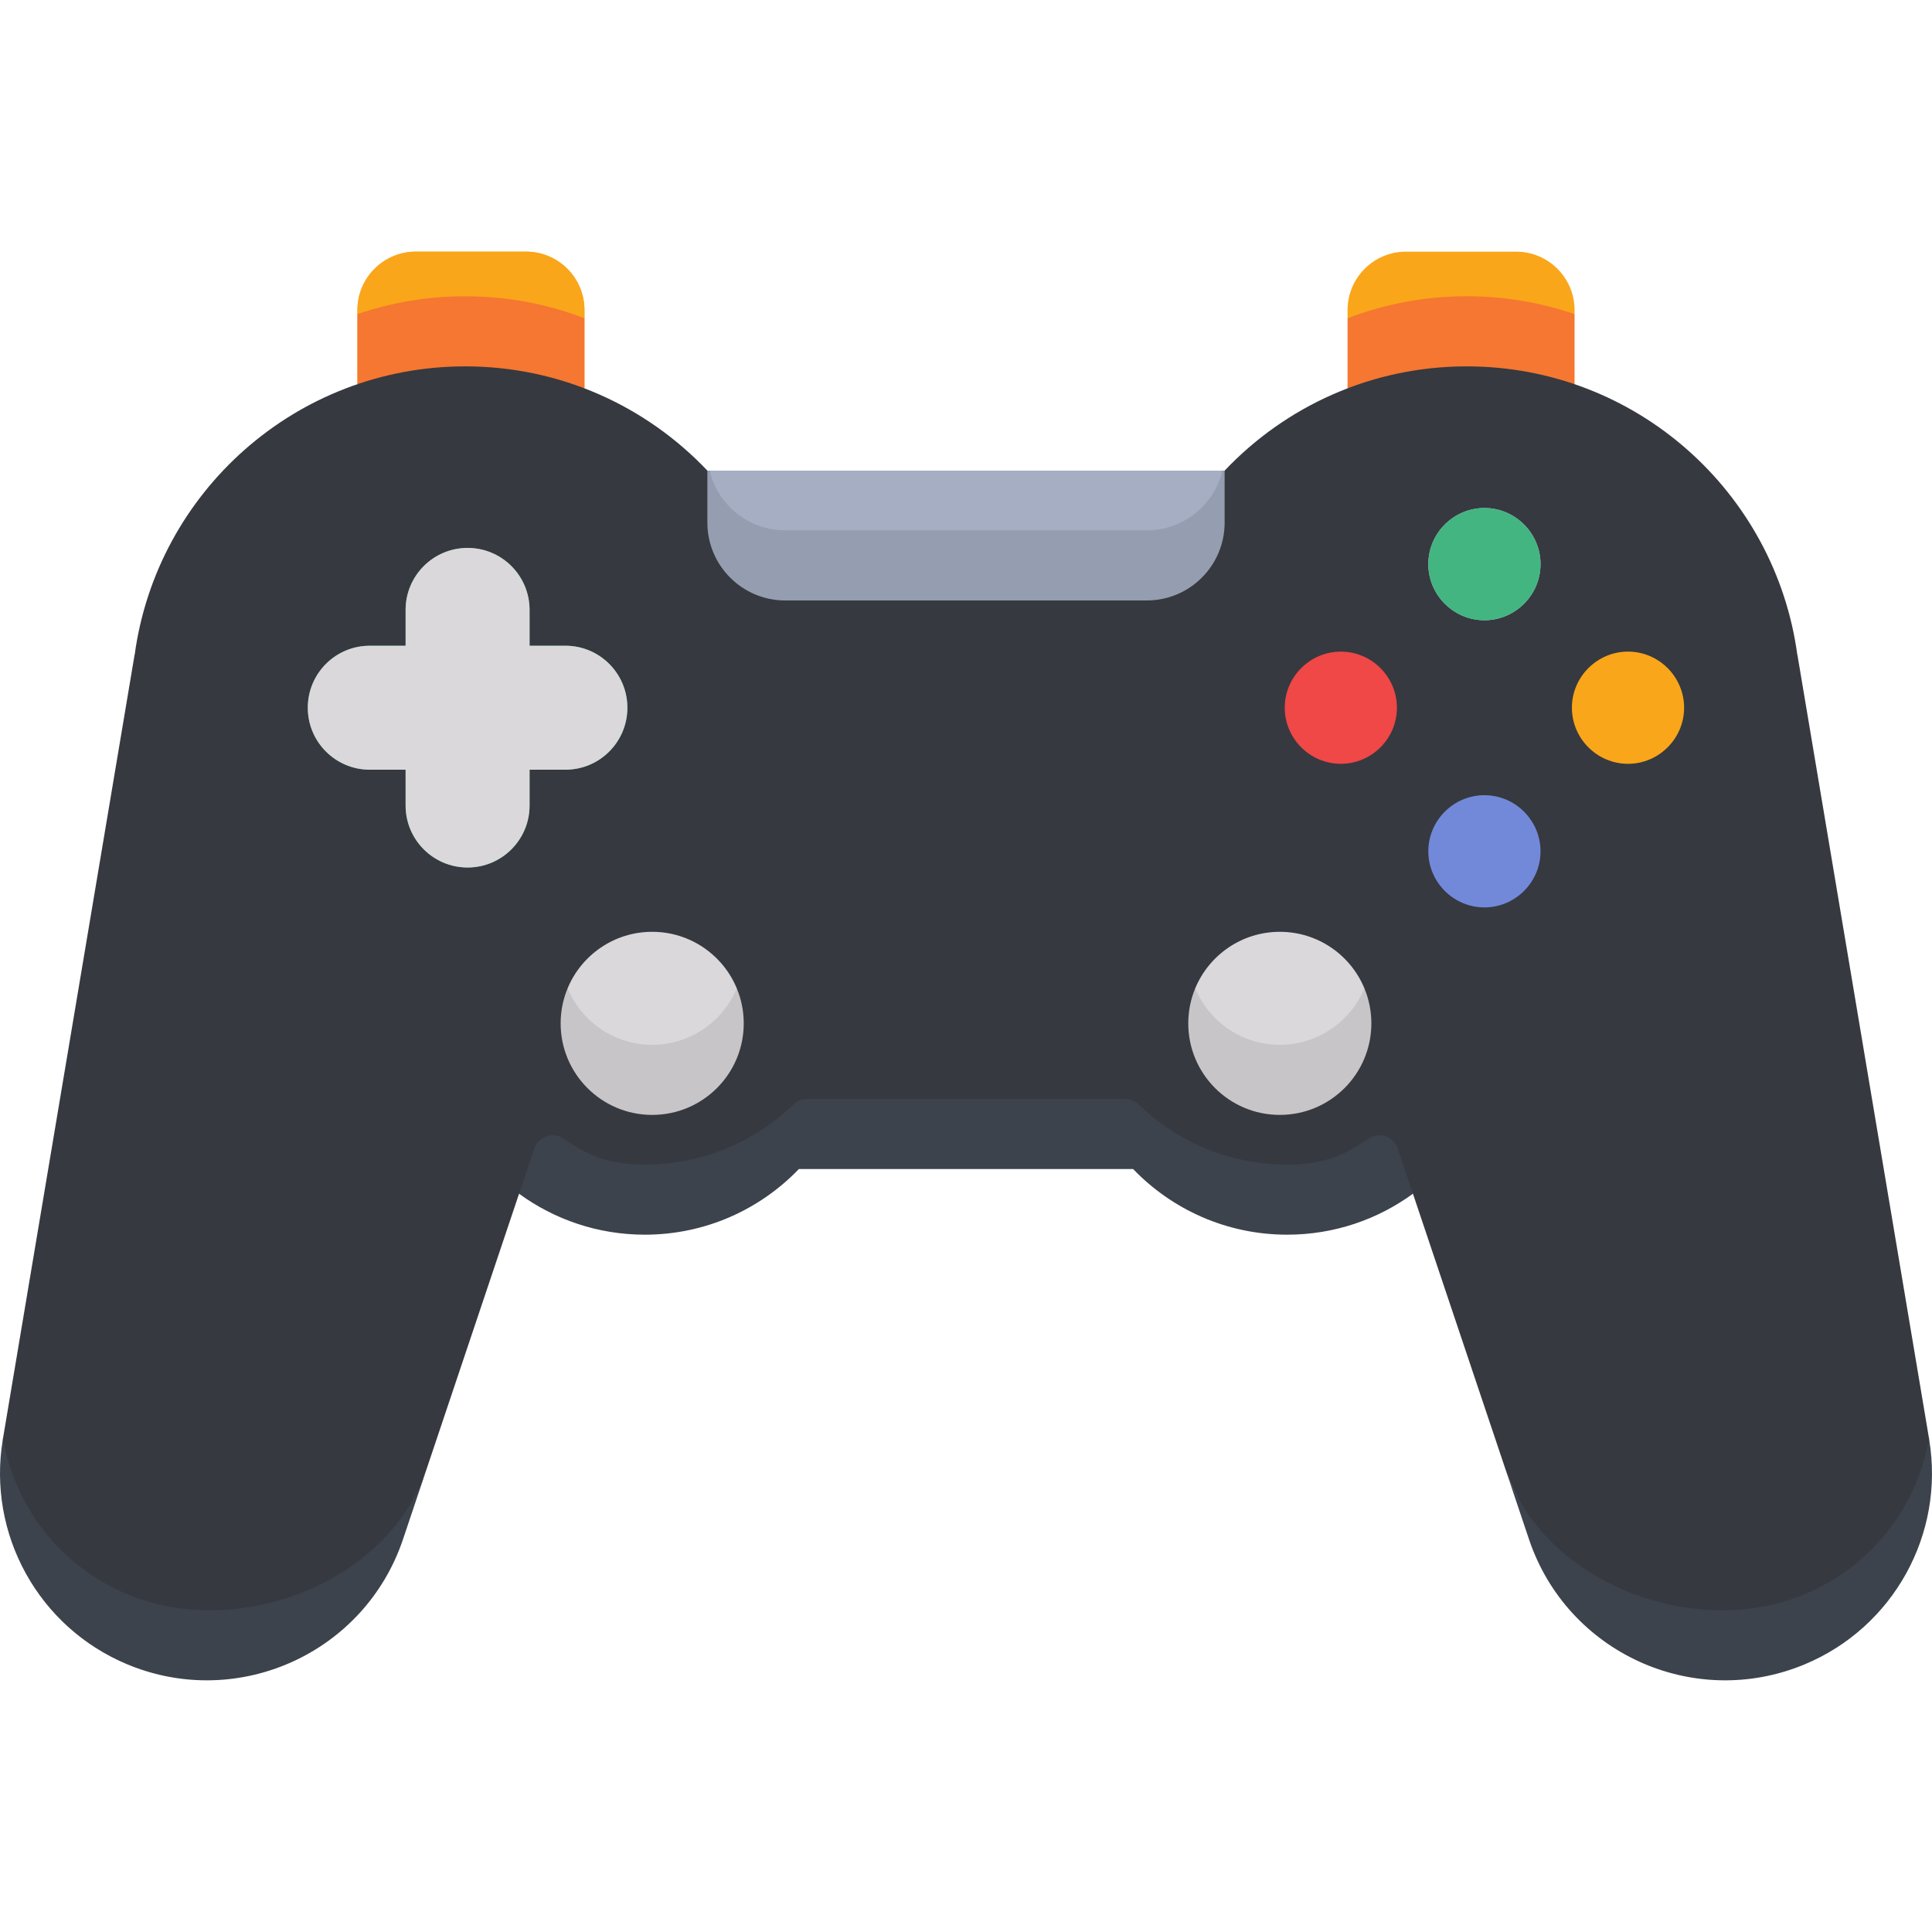
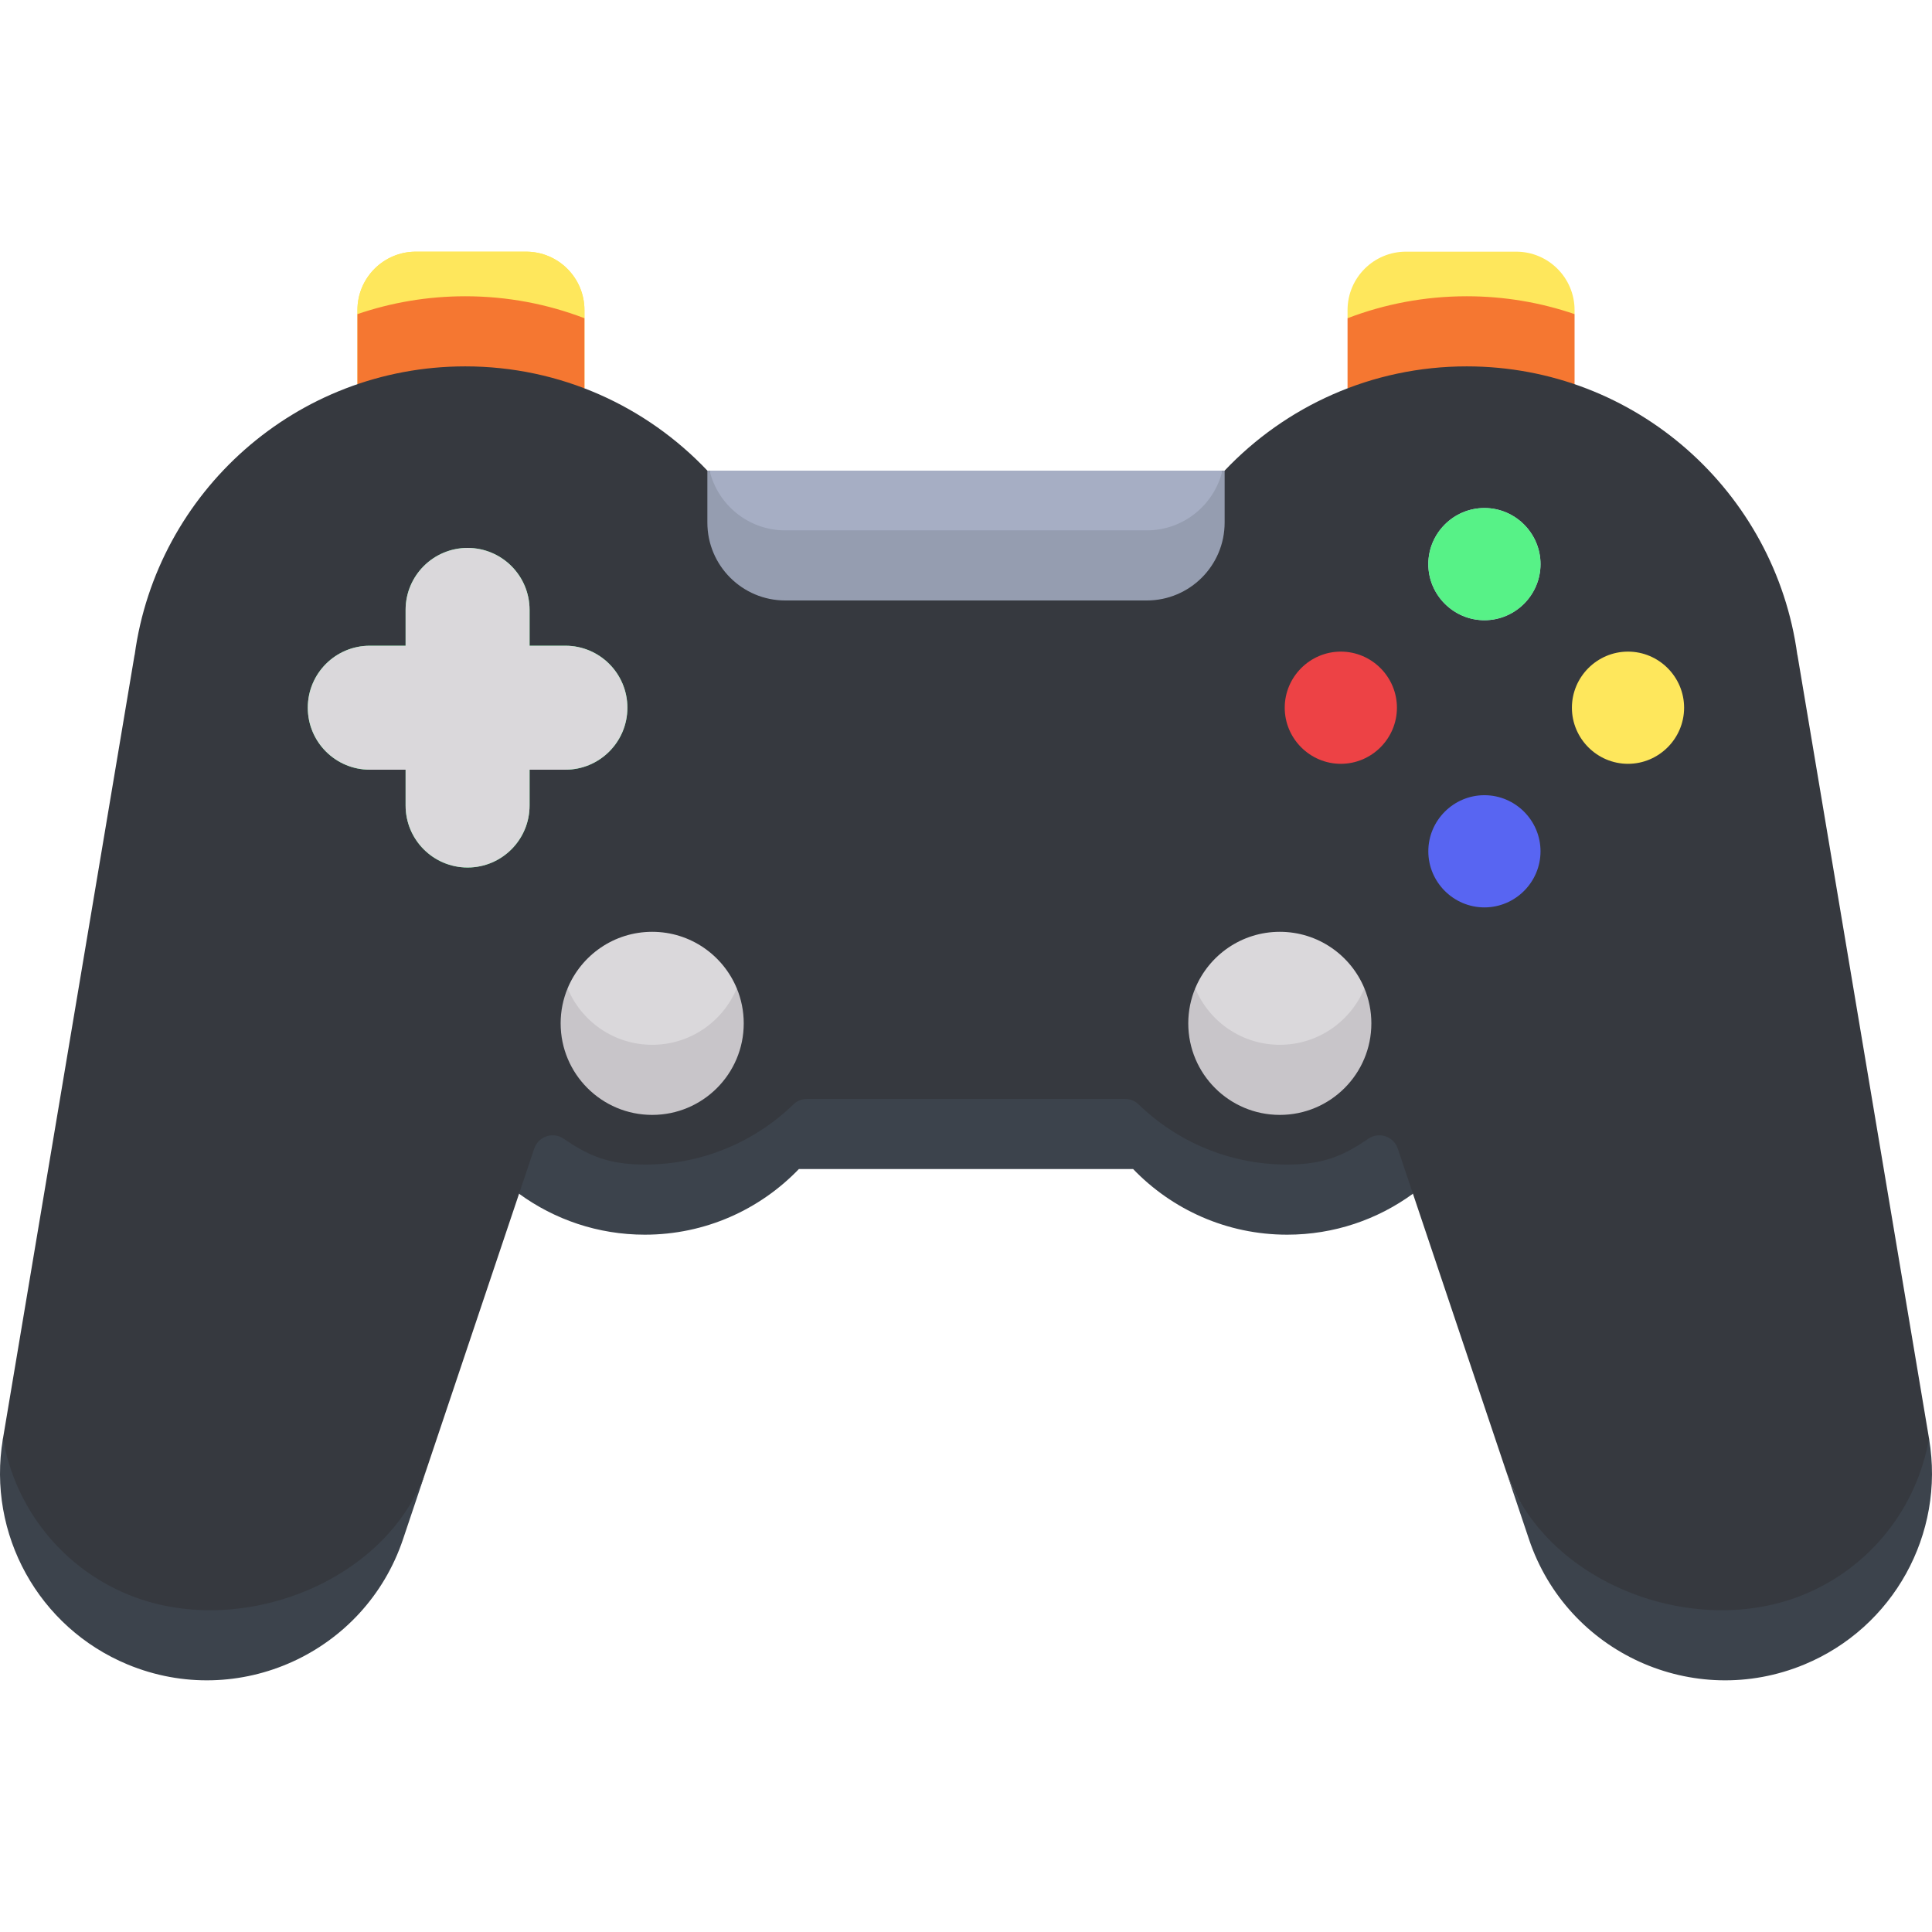
<svg xmlns="http://www.w3.org/2000/svg" version="1.1" width="512" height="512" x="0" y="0" viewBox="0 0 512 512" style="enable-background:new 0 0 512 512" xml:space="preserve" class="">
  <g>
    <g>
-       <path d="m154.886 84.335v-2.158c0-8.552-6.932-15.484-15.484-15.484h-29.195c-8.552 0-15.484 6.932-15.484 15.484v1.066z" fill="#faa61a" data-original="#edc963" style="" class="" />
-       <path d="m417.277 83.243v-1.066c0-8.552-6.932-15.484-15.484-15.484h-29.195c-8.552 0-15.484 6.932-15.484 15.484v2.158z" fill="#faa61a" data-original="#edc963" style="" class="" />
+       <path d="m154.886 84.335v-2.158c0-8.552-6.932-15.484-15.484-15.484h-29.195c-8.552 0-15.484 6.932-15.484 15.484v1.066z" fill="#FEE75C" data-original="#edc963" style="" class="" />
+       <path d="m417.277 83.243v-1.066c0-8.552-6.932-15.484-15.484-15.484h-29.195c-8.552 0-15.484 6.932-15.484 15.484v2.158z" fill="#FEE75C" data-original="#edc963" style="" class="" />
      <path d="m417.277 101.824v-18.581c-8.963-3.06-18.57-4.731-28.571-4.731-11.134 0-21.783 2.063-31.592 5.822v18.581z" fill="#f57731" data-original="#e7b93e" style="" class="" />
-       <path d="m123.294 97.093c11.134 0 21.783 2.063 31.592 5.823v-20.739c0-8.552-6.932-15.484-15.484-15.484h-29.195c-8.552 0-15.484 6.932-15.484 15.484v19.647c8.963-3.06 18.57-4.731 28.571-4.731z" fill="#faa61a" data-original="#edc963" style="" class="" />
+       <path d="m123.294 97.093c11.134 0 21.783 2.063 31.592 5.823v-20.739c0-8.552-6.932-15.484-15.484-15.484h-29.195c-8.552 0-15.484 6.932-15.484 15.484v19.647c8.963-3.06 18.57-4.731 28.571-4.731z" fill="#FEE75C" data-original="#edc963" style="" class="" />
      <path d="m154.886 102.915v-18.58c-9.809-3.76-20.457-5.822-31.592-5.822-10.001 0-19.608 1.671-28.571 4.731v18.581z" fill="#f57731" data-original="#e7b93e" style="" class="" />
      <path d="m33.813 429.737c46.375 20.563 69.066-10.26 79.213-40.346l24.53-73.039c.001 0 .002.001.003.002 0 0-.001-.001-.001-.001l5.346-6.628s15.13 8.188 27.984 8.188c15.329 0 29.226-6.097 39.424-15.987.945-.916 2.223-1.407 3.539-1.407h84.299c1.316 0 2.594.491 3.539 1.407 10.199 9.89 24.096 15.987 39.424 15.987 12.854 0 27.985-8.188 27.985-8.188l5.346 6.627 24.517 73.002c10.126 30.112 49.882 54.316 79.226 42.136 17.746-7.366 33.017-29.537 33.017-50.314l-34.868-207.641-.023.018c-5.849-43.174-42.83-76.46-87.607-76.46-25.276 0-48.054 10.619-64.165 27.624h-137.082c-16.111-17.005-38.889-27.624-64.165-27.624-44.778 0-81.758 33.286-87.607 76.46l-.023-.018-34.903 207.847.035-.207c-.796 25.586 15.27 41.196 33.017 48.562z" fill="#36393f" data-original="#454d58" style="" class="" />
      <g fill="#3c434c">
        <path d="m33.813 422.519c-17.747-7.366-29.896-23.218-33.017-41.344l-.035.207c-4.227 25.172 9.476 49.932 33.051 59.717 29.349 12.182 62.875-3.059 72.992-33.183l6.222-18.526c-10.147 30.087-49.882 45.303-79.213 33.129z" fill="#3c434c" data-original="#3c434c" style="" />
        <path d="m511.204 381.176c-3.121 18.125-15.27 33.978-33.017 41.343-29.344 12.18-69.1-3.054-79.226-33.166l6.234 18.564c10.117 30.124 43.642 45.364 72.991 33.183 23.575-9.785 37.279-34.545 33.051-59.717z" fill="#3c434c" data-original="#3c434c" style="" />
        <path d="m370.426 304.387c-1.088-3.24-4.978-4.552-7.797-2.62-6.377 4.369-11.73 6.855-21.515 6.855-15.329 0-29.226-6.097-39.424-15.987-.945-.916-2.223-1.408-3.539-1.408h-84.299c-1.316 0-2.594.491-3.539 1.408-10.199 9.89-24.096 15.987-39.425 15.987-9.785 0-15.137-2.486-21.513-6.855-2.82-1.932-6.709-.62-7.798 2.62l-4.019 11.965c9.354 6.818 20.868 10.851 33.329 10.851 16.043 0 30.518-6.679 40.826-17.395h88.574c10.308 10.716 24.783 17.395 40.826 17.395 12.462 0 23.976-4.033 33.331-10.852z" fill="#3c434c" data-original="#3c434c" style="" />
      </g>
      <path d="m150.422 261.91c0 9.212 12.307 24.261 22.414 24.261s22.414-15.12 22.414-24.261c-3.647-8.788-12.307-14.971-22.414-14.971s-18.768 6.183-22.414 14.971z" fill="#dad8db" data-original="#dad8db" style="" />
-       <path d="m149.837 171.126h-9.495v-9.494c0-9.072-7.354-16.426-16.426-16.426-9.072 0-16.426 7.354-16.426 16.426v9.494h-9.494c-9.072 0-16.426 7.354-16.426 16.426 0 9.072 7.354 16.426 16.426 16.426h9.494v9.494c0 9.072 7.354 16.426 16.426 16.426 9.072 0 16.426-7.354 16.426-16.426v-9.494h9.495c9.072 0 16.426-7.354 16.426-16.426-.001-9.072-7.355-16.426-16.426-16.426z" fill="#43b581" data-original="#b3e59f" style="" class="" />
+       <path d="m149.837 171.126h-9.495v-9.494c0-9.072-7.354-16.426-16.426-16.426-9.072 0-16.426 7.354-16.426 16.426v9.494h-9.494c-9.072 0-16.426 7.354-16.426 16.426 0 9.072 7.354 16.426 16.426 16.426h9.494v9.494c0 9.072 7.354 16.426 16.426 16.426 9.072 0 16.426-7.354 16.426-16.426v-9.494h9.495c9.072 0 16.426-7.354 16.426-16.426-.001-9.072-7.355-16.426-16.426-16.426z" fill="#57F287" data-original="#b3e59f" style="" class="" />
      <path d="m149.837 171.126h-9.495v-9.494c0-9.072-7.354-16.426-16.426-16.426-9.072 0-16.426 7.354-16.426 16.426v9.494h-9.494c-9.072 0-16.426 7.354-16.426 16.426 0 9.072 7.354 16.426 16.426 16.426h9.494v9.494c0 9.072 7.354 16.426 16.426 16.426 9.072 0 16.426-7.354 16.426-16.426v-9.494h9.495c9.072 0 16.426-7.354 16.426-16.426-.001-9.072-7.355-16.426-16.426-16.426z" fill="#dad8db" data-original="#dad8db" style="" />
      <path d="m393.386 134.633c-8.177 0-14.867 6.69-14.867 14.867 0 8.177 6.69 14.867 14.867 14.867 8.177 0 14.867-6.69 14.867-14.867 0-8.177-6.69-14.867-14.867-14.867z" fill="#c4dbf9" data-original="#c4dbf9" style="" />
-       <path d="m393.386 134.633c-8.177 0-14.867 6.69-14.867 14.867 0 8.177 6.69 14.867 14.867 14.867 8.177 0 14.867-6.69 14.867-14.867 0-8.177-6.69-14.867-14.867-14.867z" fill="#43b581" data-original="#b3e59f" style="" class="" />
-       <path d="m393.386 210.737c-8.177 0-14.867 6.69-14.867 14.867 0 8.177 6.69 14.867 14.867 14.867 8.177 0 14.867-6.69 14.867-14.867 0-8.177-6.69-14.867-14.867-14.867z" fill="#7289da" data-original="#bed8fb" style="" class="" />
-       <path d="m446.305 187.552c0-8.177-6.69-14.867-14.867-14.867-8.177 0-14.867 6.69-14.867 14.867 0 8.177 6.69 14.867 14.867 14.867 8.177-.001 14.867-6.691 14.867-14.867z" fill="#faa61a" data-original="#edc963" style="" class="" />
-       <path d="m370.201 187.552c0-8.177-6.69-14.867-14.867-14.867-8.177 0-14.867 6.69-14.867 14.867 0 8.177 6.69 14.867 14.867 14.867 8.177-.001 14.867-6.691 14.867-14.867z" fill="#f04747" data-original="#df667c" style="" class="" />
+       <path d="m393.386 134.633c-8.177 0-14.867 6.69-14.867 14.867 0 8.177 6.69 14.867 14.867 14.867 8.177 0 14.867-6.69 14.867-14.867 0-8.177-6.69-14.867-14.867-14.867z" fill="#57F287" data-original="#b3e59f" style="" class="" />
+       <path d="m393.386 210.737c-8.177 0-14.867 6.69-14.867 14.867 0 8.177 6.69 14.867 14.867 14.867 8.177 0 14.867-6.69 14.867-14.867 0-8.177-6.69-14.867-14.867-14.867z" fill="#5865F2" data-original="#bed8fb" style="" class="" />
+       <path d="m446.305 187.552c0-8.177-6.69-14.867-14.867-14.867-8.177 0-14.867 6.69-14.867 14.867 0 8.177 6.69 14.867 14.867 14.867 8.177-.001 14.867-6.691 14.867-14.867z" fill="#FEE75C" data-original="#edc963" style="" class="" />
+       <path d="m370.201 187.552c0-8.177-6.69-14.867-14.867-14.867-8.177 0-14.867 6.69-14.867 14.867 0 8.177 6.69 14.867 14.867 14.867 8.177-.001 14.867-6.691 14.867-14.867z" fill="#ED4245" data-original="#df667c" style="" class="" />
      <path d="m208.104 149.84h95.791c9.742 0 20.058-16.032 20.058-25.123h-135.907c.701 9.091 10.316 25.123 20.058 25.123z" fill="#a6aec4" data-original="#a6aec4" style="" />
      <path d="m172.836 276.88c-10.107 0-18.768-6.183-22.414-14.97-1.188 2.862-1.846 5.999-1.846 9.29 0 13.399 10.862 24.261 24.261 24.261s24.261-10.862 24.261-24.261c0-3.291-.659-6.428-1.846-9.29-3.648 8.788-12.309 14.97-22.416 14.97z" fill="#c8c5c9" data-original="#c8c5c9" style="" />
      <path d="m316.75 261.91c0 9.212 12.307 24.261 22.415 24.261 10.107 0 22.414-15.12 22.414-24.261-3.647-8.788-12.307-14.971-22.414-14.971-10.108 0-18.769 6.183-22.415 14.971z" fill="#dad8db" data-original="#dad8db" style="" />
      <path d="m339.164 276.88c-10.107 0-18.768-6.183-22.415-14.97-1.188 2.862-1.846 5.999-1.846 9.29 0 13.399 10.862 24.261 24.261 24.261s24.261-10.862 24.261-24.261c0-3.291-.659-6.428-1.846-9.29-3.647 8.788-12.308 14.97-22.415 14.97z" fill="#c8c5c9" data-original="#c8c5c9" style="" />
      <path d="m303.896 140.55h-95.791c-9.742 0-17.887-6.756-20.058-15.833h-.587v13.768c0 11.402 9.243 20.645 20.645 20.645h95.791c11.402 0 20.645-9.243 20.645-20.645v-13.768h-.587c-2.171 9.077-10.316 15.833-20.058 15.833z" fill="#959db0" data-original="#959db0" style="" />
    </g>
  </g>
</svg>
